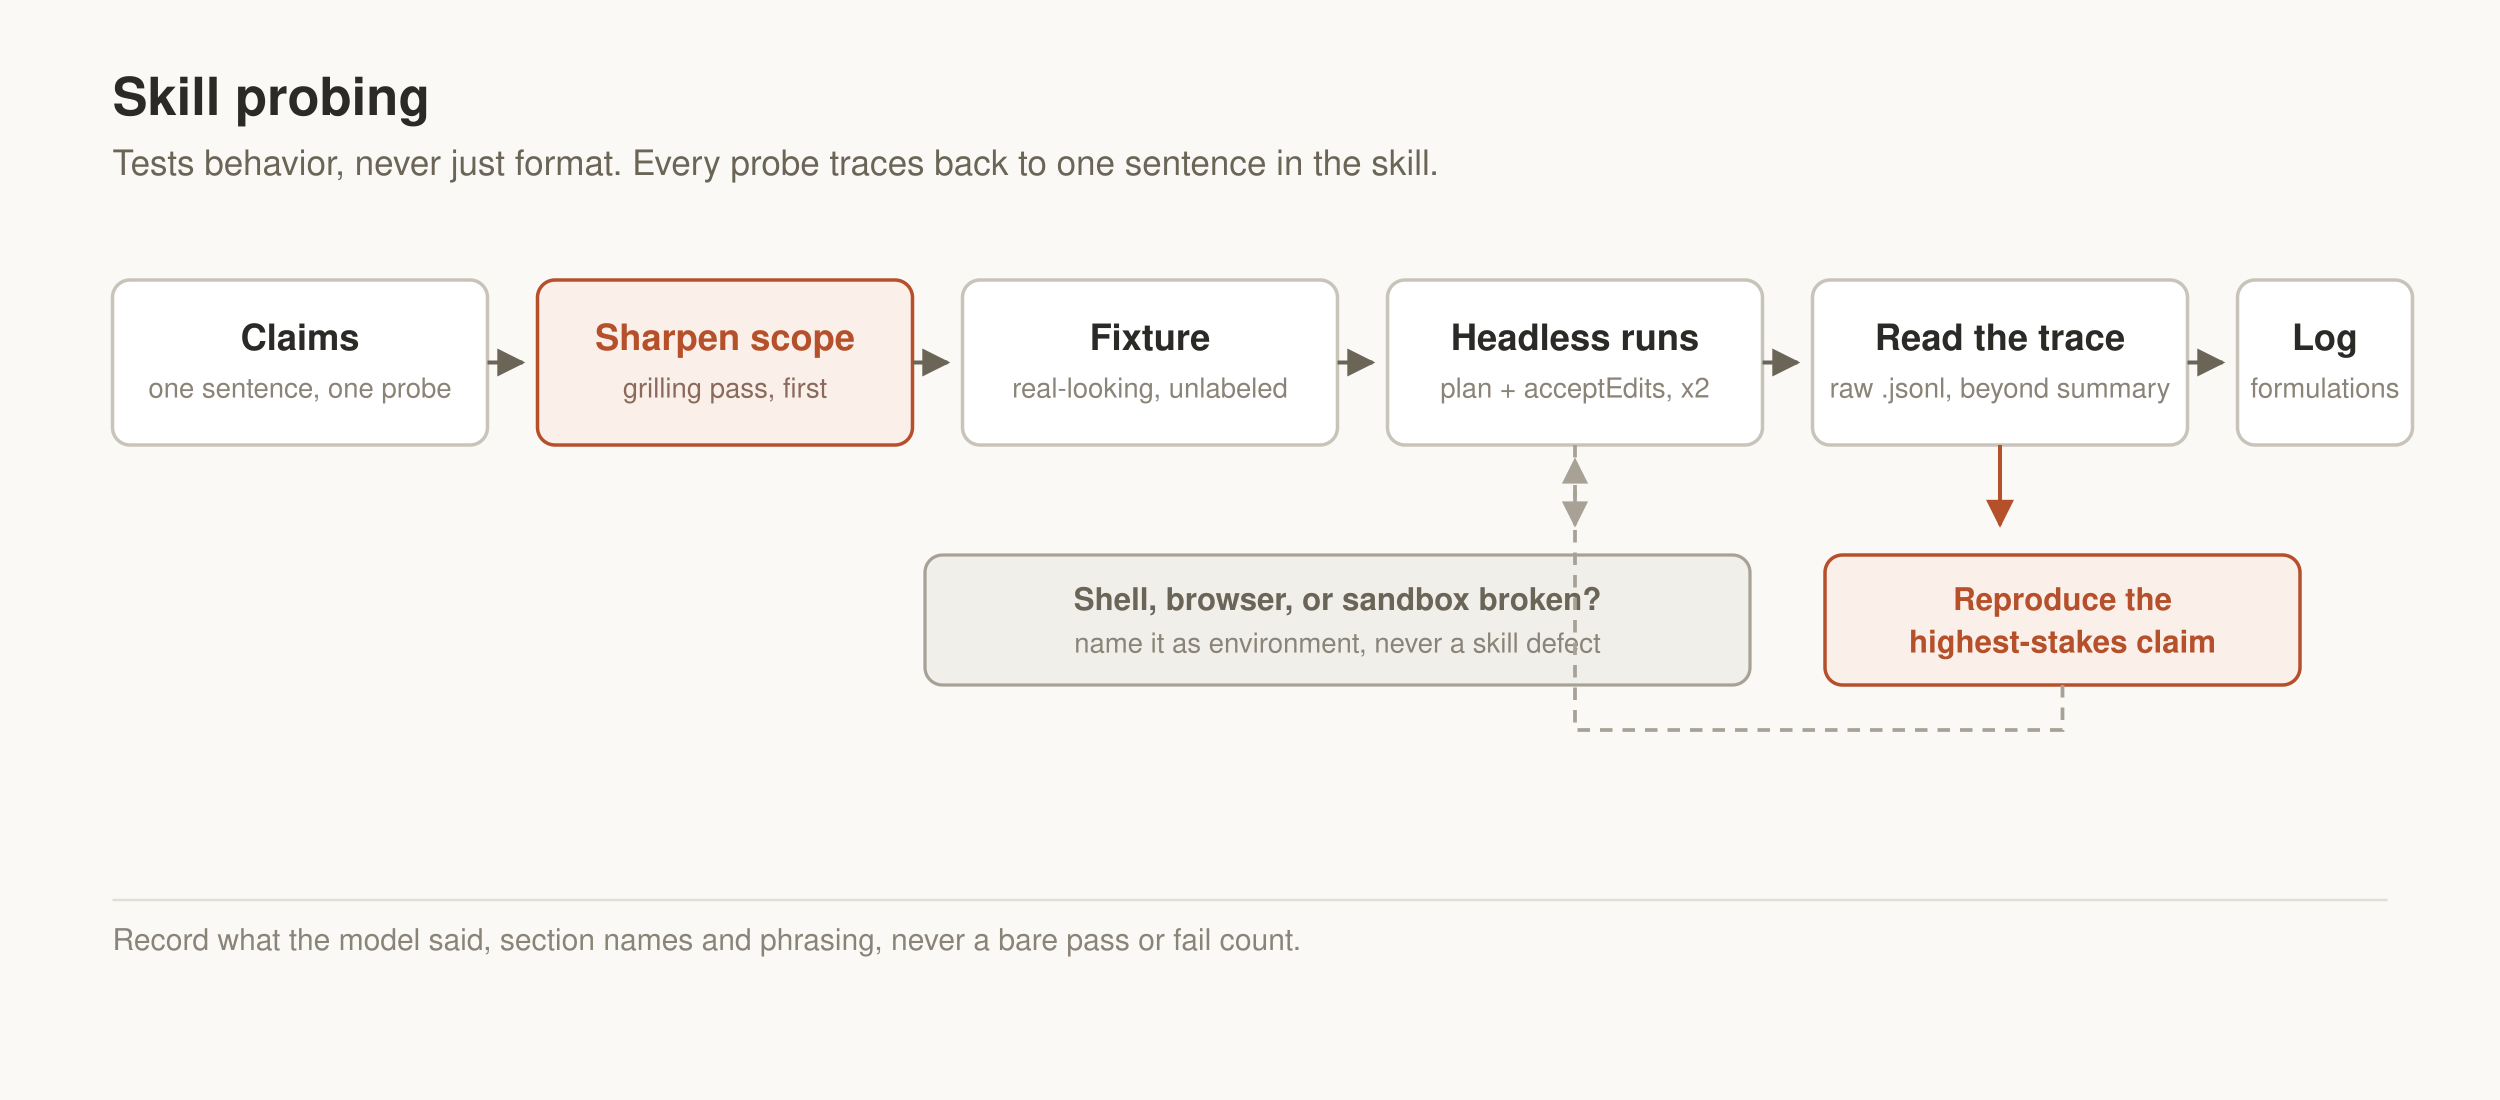
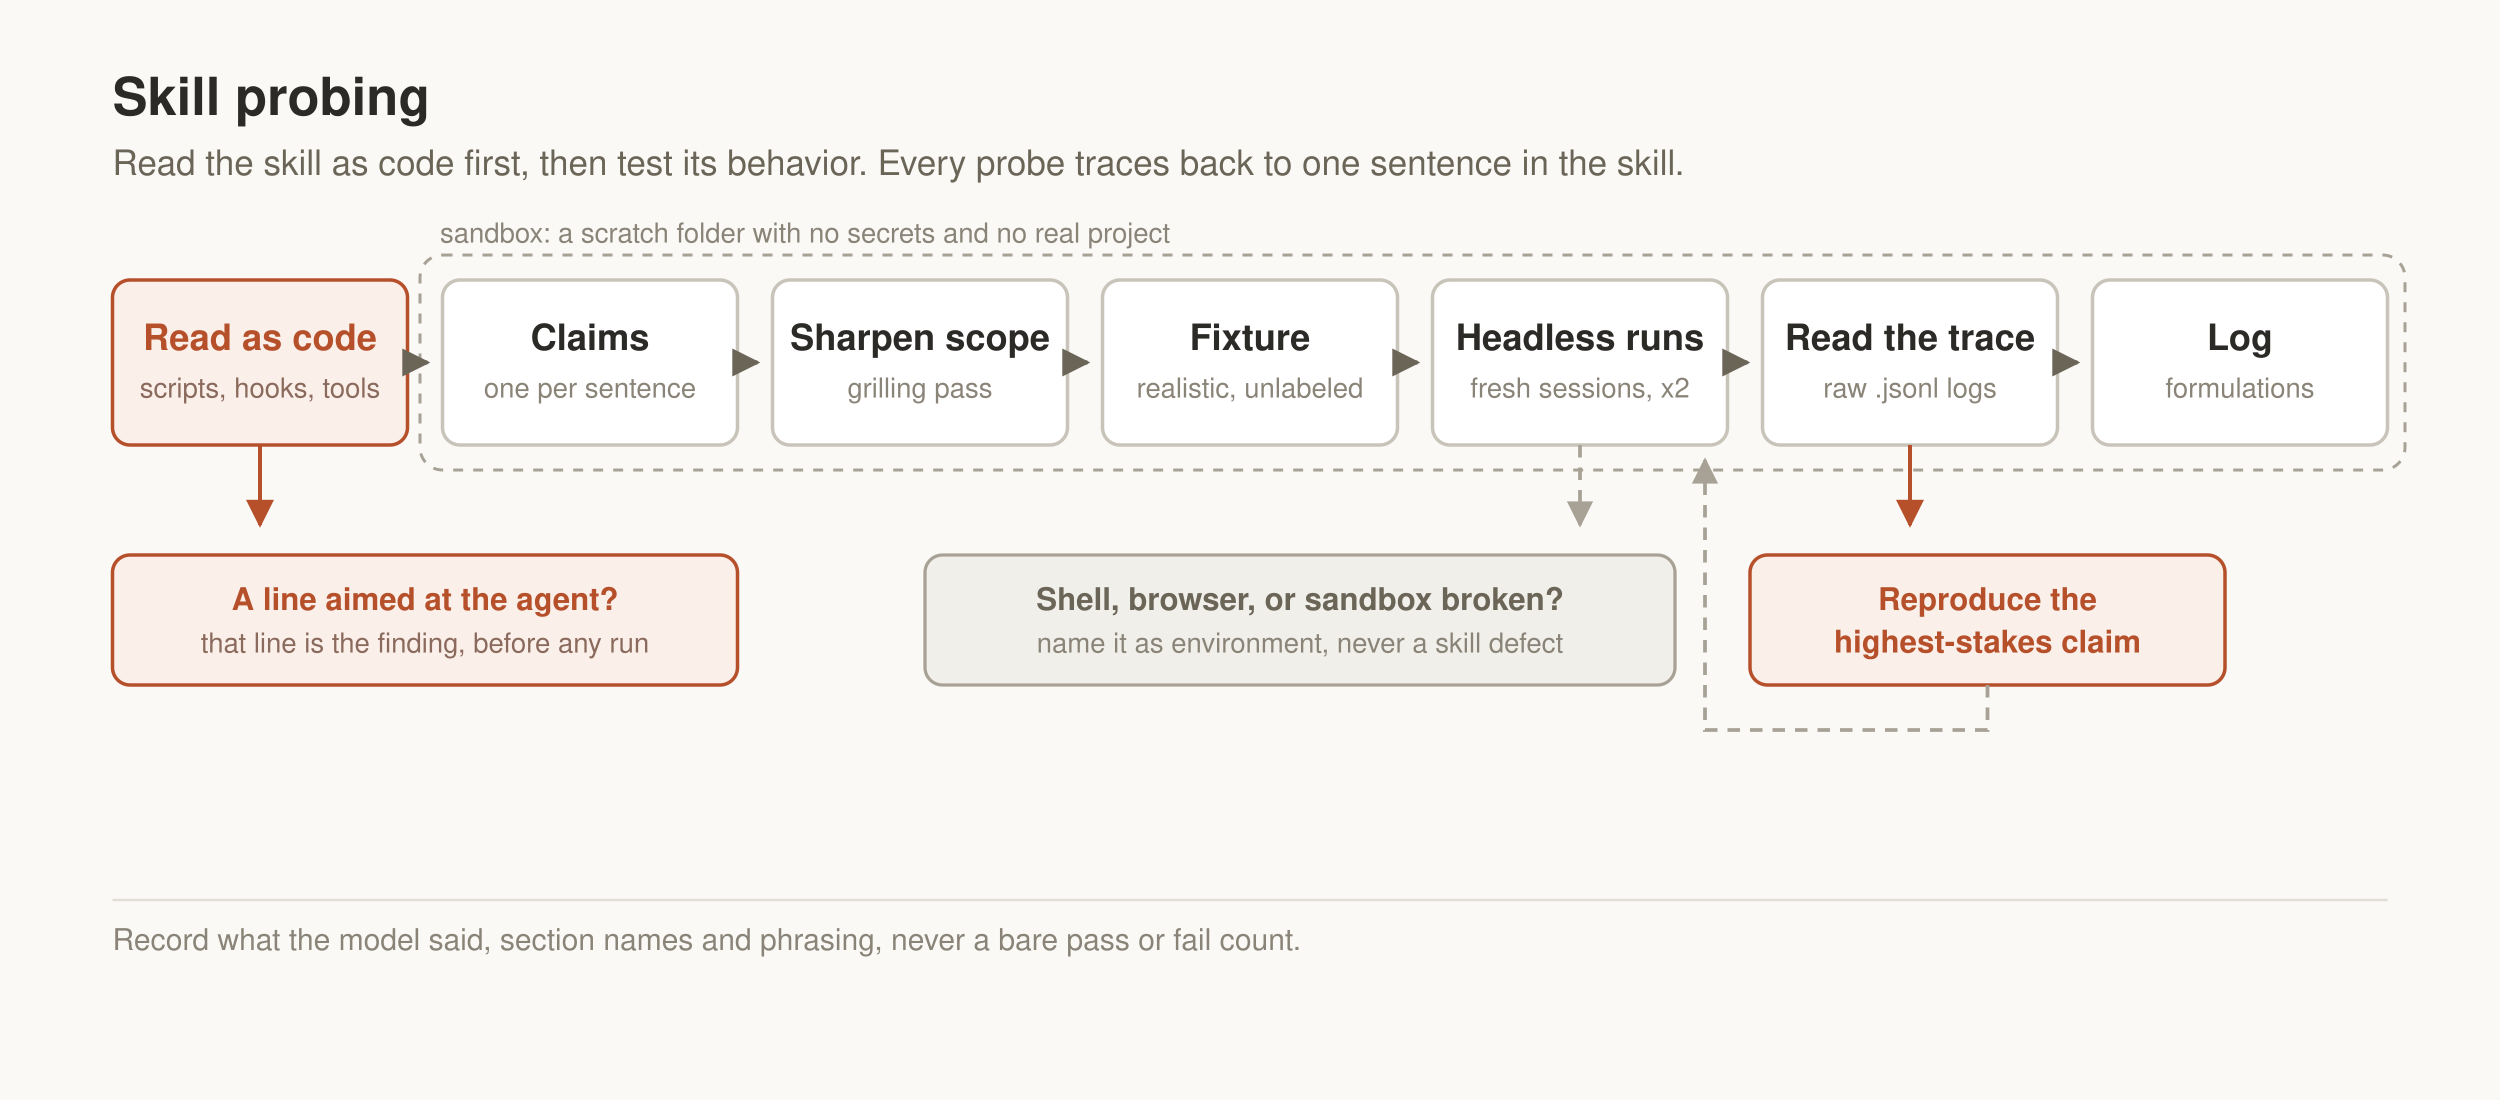
<svg xmlns="http://www.w3.org/2000/svg" viewBox="0 0 1000 440" width="1000" height="440" font-family="-apple-system, BlinkMacSystemFont, 'Segoe UI', Helvetica, Arial, sans-serif">
  <rect width="1000" height="440" fill="#FAF9F6" />
  <defs>
    <marker id="arrow" viewBox="0 0 10 10" refX="9" refY="5" markerWidth="7" markerHeight="7" orient="auto-start-reverse">
      <path d="M 0 0 L 10 5 L 0 10 z" fill="#6B6558" />
    </marker>
    <marker id="arrowBack" viewBox="0 0 10 10" refX="9" refY="5" markerWidth="7" markerHeight="7" orient="auto-start-reverse">
      <path d="M 0 0 L 10 5 L 0 10 z" fill="#A8A296" />
    </marker>
    <marker id="arrowGate" viewBox="0 0 10 10" refX="9" refY="5" markerWidth="7" markerHeight="7" orient="auto-start-reverse">
      <path d="M 0 0 L 10 5 L 0 10 z" fill="#B5502B" />
    </marker>
  </defs>
  <text x="45" y="46" font-size="21" font-weight="600" fill="#2B2A27">Skill probing</text>
-   <text x="45" y="70" font-size="14" fill="#6B6558">Tests behavior, never just format. Every probe traces back to one sentence in the skill.</text>
+   <text x="45" y="70" font-size="14" fill="#6B6558">Read the skill as code first, then test its behavior. Every probe traces back to one sentence in the skill.</text>
+   <rect x="168" y="102" width="794" height="86" rx="9" fill="none" stroke="#A8A296" stroke-width="1.2" stroke-dasharray="4 4" />
+   <text x="176" y="97" font-size="11" fill="#8A8478">sandbox: a scratch folder with no secrets and no real project</text>
  <g>
-     <rect x="45" y="112" width="150" height="66" rx="7" fill="#FFFFFF" stroke="#C9C4BA" stroke-width="1.4" />
-     <text x="120" y="140" font-size="14.5" font-weight="600" text-anchor="middle" fill="#2B2A27">Claims</text>
-     <text x="120" y="159" font-size="11" text-anchor="middle" fill="#8A8478">one sentence, one probe</text>
-     <rect x="215" y="112" width="150" height="66" rx="7" fill="#FBEFE9" stroke="#B5502B" stroke-width="1.4" />
-     <text x="290" y="140" font-size="14.5" font-weight="600" text-anchor="middle" fill="#B5502B">Sharpen scope</text>
-     <text x="290" y="159" font-size="11" text-anchor="middle" fill="#8A6A5C">grilling pass, first</text>
-     <rect x="385" y="112" width="150" height="66" rx="7" fill="#FFFFFF" stroke="#C9C4BA" stroke-width="1.4" />
-     <text x="460" y="140" font-size="14.5" font-weight="600" text-anchor="middle" fill="#2B2A27">Fixture</text>
-     <text x="460" y="159" font-size="11" text-anchor="middle" fill="#8A8478">real-looking, unlabeled</text>
-     <rect x="555" y="112" width="150" height="66" rx="7" fill="#FFFFFF" stroke="#C9C4BA" stroke-width="1.4" />
-     <text x="630" y="140" font-size="14.5" font-weight="600" text-anchor="middle" fill="#2B2A27">Headless runs</text>
-     <text x="630" y="159" font-size="11" text-anchor="middle" fill="#8A8478">plan + acceptEdits, x2</text>
-     <rect x="725" y="112" width="150" height="66" rx="7" fill="#FFFFFF" stroke="#C9C4BA" stroke-width="1.4" />
-     <text x="800" y="140" font-size="14.5" font-weight="600" text-anchor="middle" fill="#2B2A27">Read the trace</text>
-     <text x="800" y="159" font-size="11" text-anchor="middle" fill="#8A8478">raw .jsonl, beyond summary</text>
-     <rect x="895" y="112" width="70" height="66" rx="7" fill="#FFFFFF" stroke="#C9C4BA" stroke-width="1.4" />
-     <text x="930" y="140" font-size="14.5" font-weight="600" text-anchor="middle" fill="#2B2A27">Log</text>
-     <text x="930" y="159" font-size="11" text-anchor="middle" fill="#8A8478">formulations</text>
+     <rect x="45" y="112" width="118" height="66" rx="7" fill="#FBEFE9" stroke="#B5502B" stroke-width="1.4" />
+     <text x="104" y="140" font-size="14.5" font-weight="600" text-anchor="middle" fill="#B5502B">Read as code</text>
+     <text x="104" y="159" font-size="11" text-anchor="middle" fill="#8A6A5C">scripts, hooks, tools</text>
+     <rect x="177" y="112" width="118" height="66" rx="7" fill="#FFFFFF" stroke="#C9C4BA" stroke-width="1.4" />
+     <text x="236" y="140" font-size="14.5" font-weight="600" text-anchor="middle" fill="#2B2A27">Claims</text>
+     <text x="236" y="159" font-size="11" text-anchor="middle" fill="#8A8478">one per sentence</text>
+     <rect x="309" y="112" width="118" height="66" rx="7" fill="#FFFFFF" stroke="#C9C4BA" stroke-width="1.4" />
+     <text x="368" y="140" font-size="14.5" font-weight="600" text-anchor="middle" fill="#2B2A27">Sharpen scope</text>
+     <text x="368" y="159" font-size="11" text-anchor="middle" fill="#8A8478">grilling pass</text>
+     <rect x="441" y="112" width="118" height="66" rx="7" fill="#FFFFFF" stroke="#C9C4BA" stroke-width="1.4" />
+     <text x="500" y="140" font-size="14.5" font-weight="600" text-anchor="middle" fill="#2B2A27">Fixture</text>
+     <text x="500" y="159" font-size="11" text-anchor="middle" fill="#8A8478">realistic, unlabeled</text>
+     <rect x="573" y="112" width="118" height="66" rx="7" fill="#FFFFFF" stroke="#C9C4BA" stroke-width="1.4" />
+     <text x="632" y="140" font-size="14.5" font-weight="600" text-anchor="middle" fill="#2B2A27">Headless runs</text>
+     <text x="632" y="159" font-size="11" text-anchor="middle" fill="#8A8478">fresh sessions, x2</text>
+     <rect x="705" y="112" width="118" height="66" rx="7" fill="#FFFFFF" stroke="#C9C4BA" stroke-width="1.4" />
+     <text x="764" y="140" font-size="14.5" font-weight="600" text-anchor="middle" fill="#2B2A27">Read the trace</text>
+     <text x="764" y="159" font-size="11" text-anchor="middle" fill="#8A8478">raw .jsonl logs</text>
+     <rect x="837" y="112" width="118" height="66" rx="7" fill="#FFFFFF" stroke="#C9C4BA" stroke-width="1.4" />
+     <text x="896" y="140" font-size="14.5" font-weight="600" text-anchor="middle" fill="#2B2A27">Log</text>
+     <text x="896" y="159" font-size="11" text-anchor="middle" fill="#8A8478">formulations</text>
  </g>
-   <path d="M 195 145 L 209 145" stroke="#6B6558" stroke-width="1.6" fill="none" marker-end="url(#arrow)" />
-   <path d="M 365 145 L 379 145" stroke="#6B6558" stroke-width="1.6" fill="none" marker-end="url(#arrow)" />
-   <path d="M 535 145 L 549 145" stroke="#6B6558" stroke-width="1.6" fill="none" marker-end="url(#arrow)" />
-   <path d="M 705 145 L 719 145" stroke="#6B6558" stroke-width="1.6" fill="none" marker-end="url(#arrow)" />
-   <path d="M 875 145 L 889 145" stroke="#6B6558" stroke-width="1.6" fill="none" marker-end="url(#arrow)" />
-   <path d="M 630 178 L 630 210" stroke="#A8A296" stroke-width="1.5" fill="none" stroke-dasharray="5 4" marker-end="url(#arrowBack)" />
-   <rect x="370" y="222" width="330" height="52" rx="7" fill="#F1EFEA" stroke="#A8A296" stroke-width="1.3" />
-   <text x="535" y="244" font-size="12.5" font-weight="600" text-anchor="middle" fill="#6B6558">Shell, browser, or sandbox broken?</text>
-   <text x="535" y="261" font-size="11" text-anchor="middle" fill="#8A8478">name it as environment, never a skill defect</text>
-   <path d="M 800 178 L 800 210" stroke="#B5502B" stroke-width="1.6" fill="none" marker-end="url(#arrowGate)" />
-   <rect x="730" y="222" width="190" height="52" rx="7" fill="#FBEFE9" stroke="#B5502B" stroke-width="1.4" />
-   <text x="825" y="244" font-size="12.5" font-weight="600" text-anchor="middle" fill="#B5502B">Reproduce the</text>
-   <text x="825" y="261" font-size="12.5" font-weight="600" text-anchor="middle" fill="#B5502B">highest-stakes claim</text>
-   <path d="M 825 274 L 825 292 L 630 292 L 630 184" stroke="#A8A296" stroke-width="1.5" fill="none" stroke-dasharray="5 4" marker-end="url(#arrowBack)" />
+   <path d="M 163 145 L 171 145" stroke="#6B6558" stroke-width="1.6" fill="none" marker-end="url(#arrow)" />
+   <path d="M 295 145 L 303 145" stroke="#6B6558" stroke-width="1.6" fill="none" marker-end="url(#arrow)" />
+   <path d="M 427 145 L 435 145" stroke="#6B6558" stroke-width="1.6" fill="none" marker-end="url(#arrow)" />
+   <path d="M 559 145 L 567 145" stroke="#6B6558" stroke-width="1.6" fill="none" marker-end="url(#arrow)" />
+   <path d="M 691 145 L 699 145" stroke="#6B6558" stroke-width="1.6" fill="none" marker-end="url(#arrow)" />
+   <path d="M 823 145 L 831 145" stroke="#6B6558" stroke-width="1.6" fill="none" marker-end="url(#arrow)" />
+   <path d="M 104 178 L 104 210" stroke="#B5502B" stroke-width="1.6" fill="none" marker-end="url(#arrowGate)" />
+   <rect x="45" y="222" width="250" height="52" rx="7" fill="#FBEFE9" stroke="#B5502B" stroke-width="1.4" />
+   <text x="170" y="244" font-size="12.5" font-weight="600" text-anchor="middle" fill="#B5502B">A line aimed at the agent?</text>
+   <text x="170" y="261" font-size="11" text-anchor="middle" fill="#8A6A5C">that line is the finding, before any run</text>
+   <path d="M 632 178 L 632 210" stroke="#A8A296" stroke-width="1.5" fill="none" stroke-dasharray="5 4" marker-end="url(#arrowBack)" />
+   <rect x="370" y="222" width="300" height="52" rx="7" fill="#F1EFEA" stroke="#A8A296" stroke-width="1.3" />
+   <text x="520" y="244" font-size="12.5" font-weight="600" text-anchor="middle" fill="#6B6558">Shell, browser, or sandbox broken?</text>
+   <text x="520" y="261" font-size="11" text-anchor="middle" fill="#8A8478">name it as environment, never a skill defect</text>
+   <path d="M 764 178 L 764 210" stroke="#B5502B" stroke-width="1.6" fill="none" marker-end="url(#arrowGate)" />
+   <rect x="700" y="222" width="190" height="52" rx="7" fill="#FBEFE9" stroke="#B5502B" stroke-width="1.4" />
+   <text x="795" y="244" font-size="12.5" font-weight="600" text-anchor="middle" fill="#B5502B">Reproduce the</text>
+   <text x="795" y="261" font-size="12.5" font-weight="600" text-anchor="middle" fill="#B5502B">highest-stakes claim</text>
+   <path d="M 795 274 L 795 292 L 682 292 L 682 184" stroke="#A8A296" stroke-width="1.5" fill="none" stroke-dasharray="5 4" marker-end="url(#arrowBack)" />
  <line x1="45" y1="360" x2="955" y2="360" stroke="#E2DED5" stroke-width="1" />
  <text x="45" y="380" font-size="12" fill="#8A8478">Record what the model said, section names and phrasing, never a bare pass or fail count.</text>
</svg>
